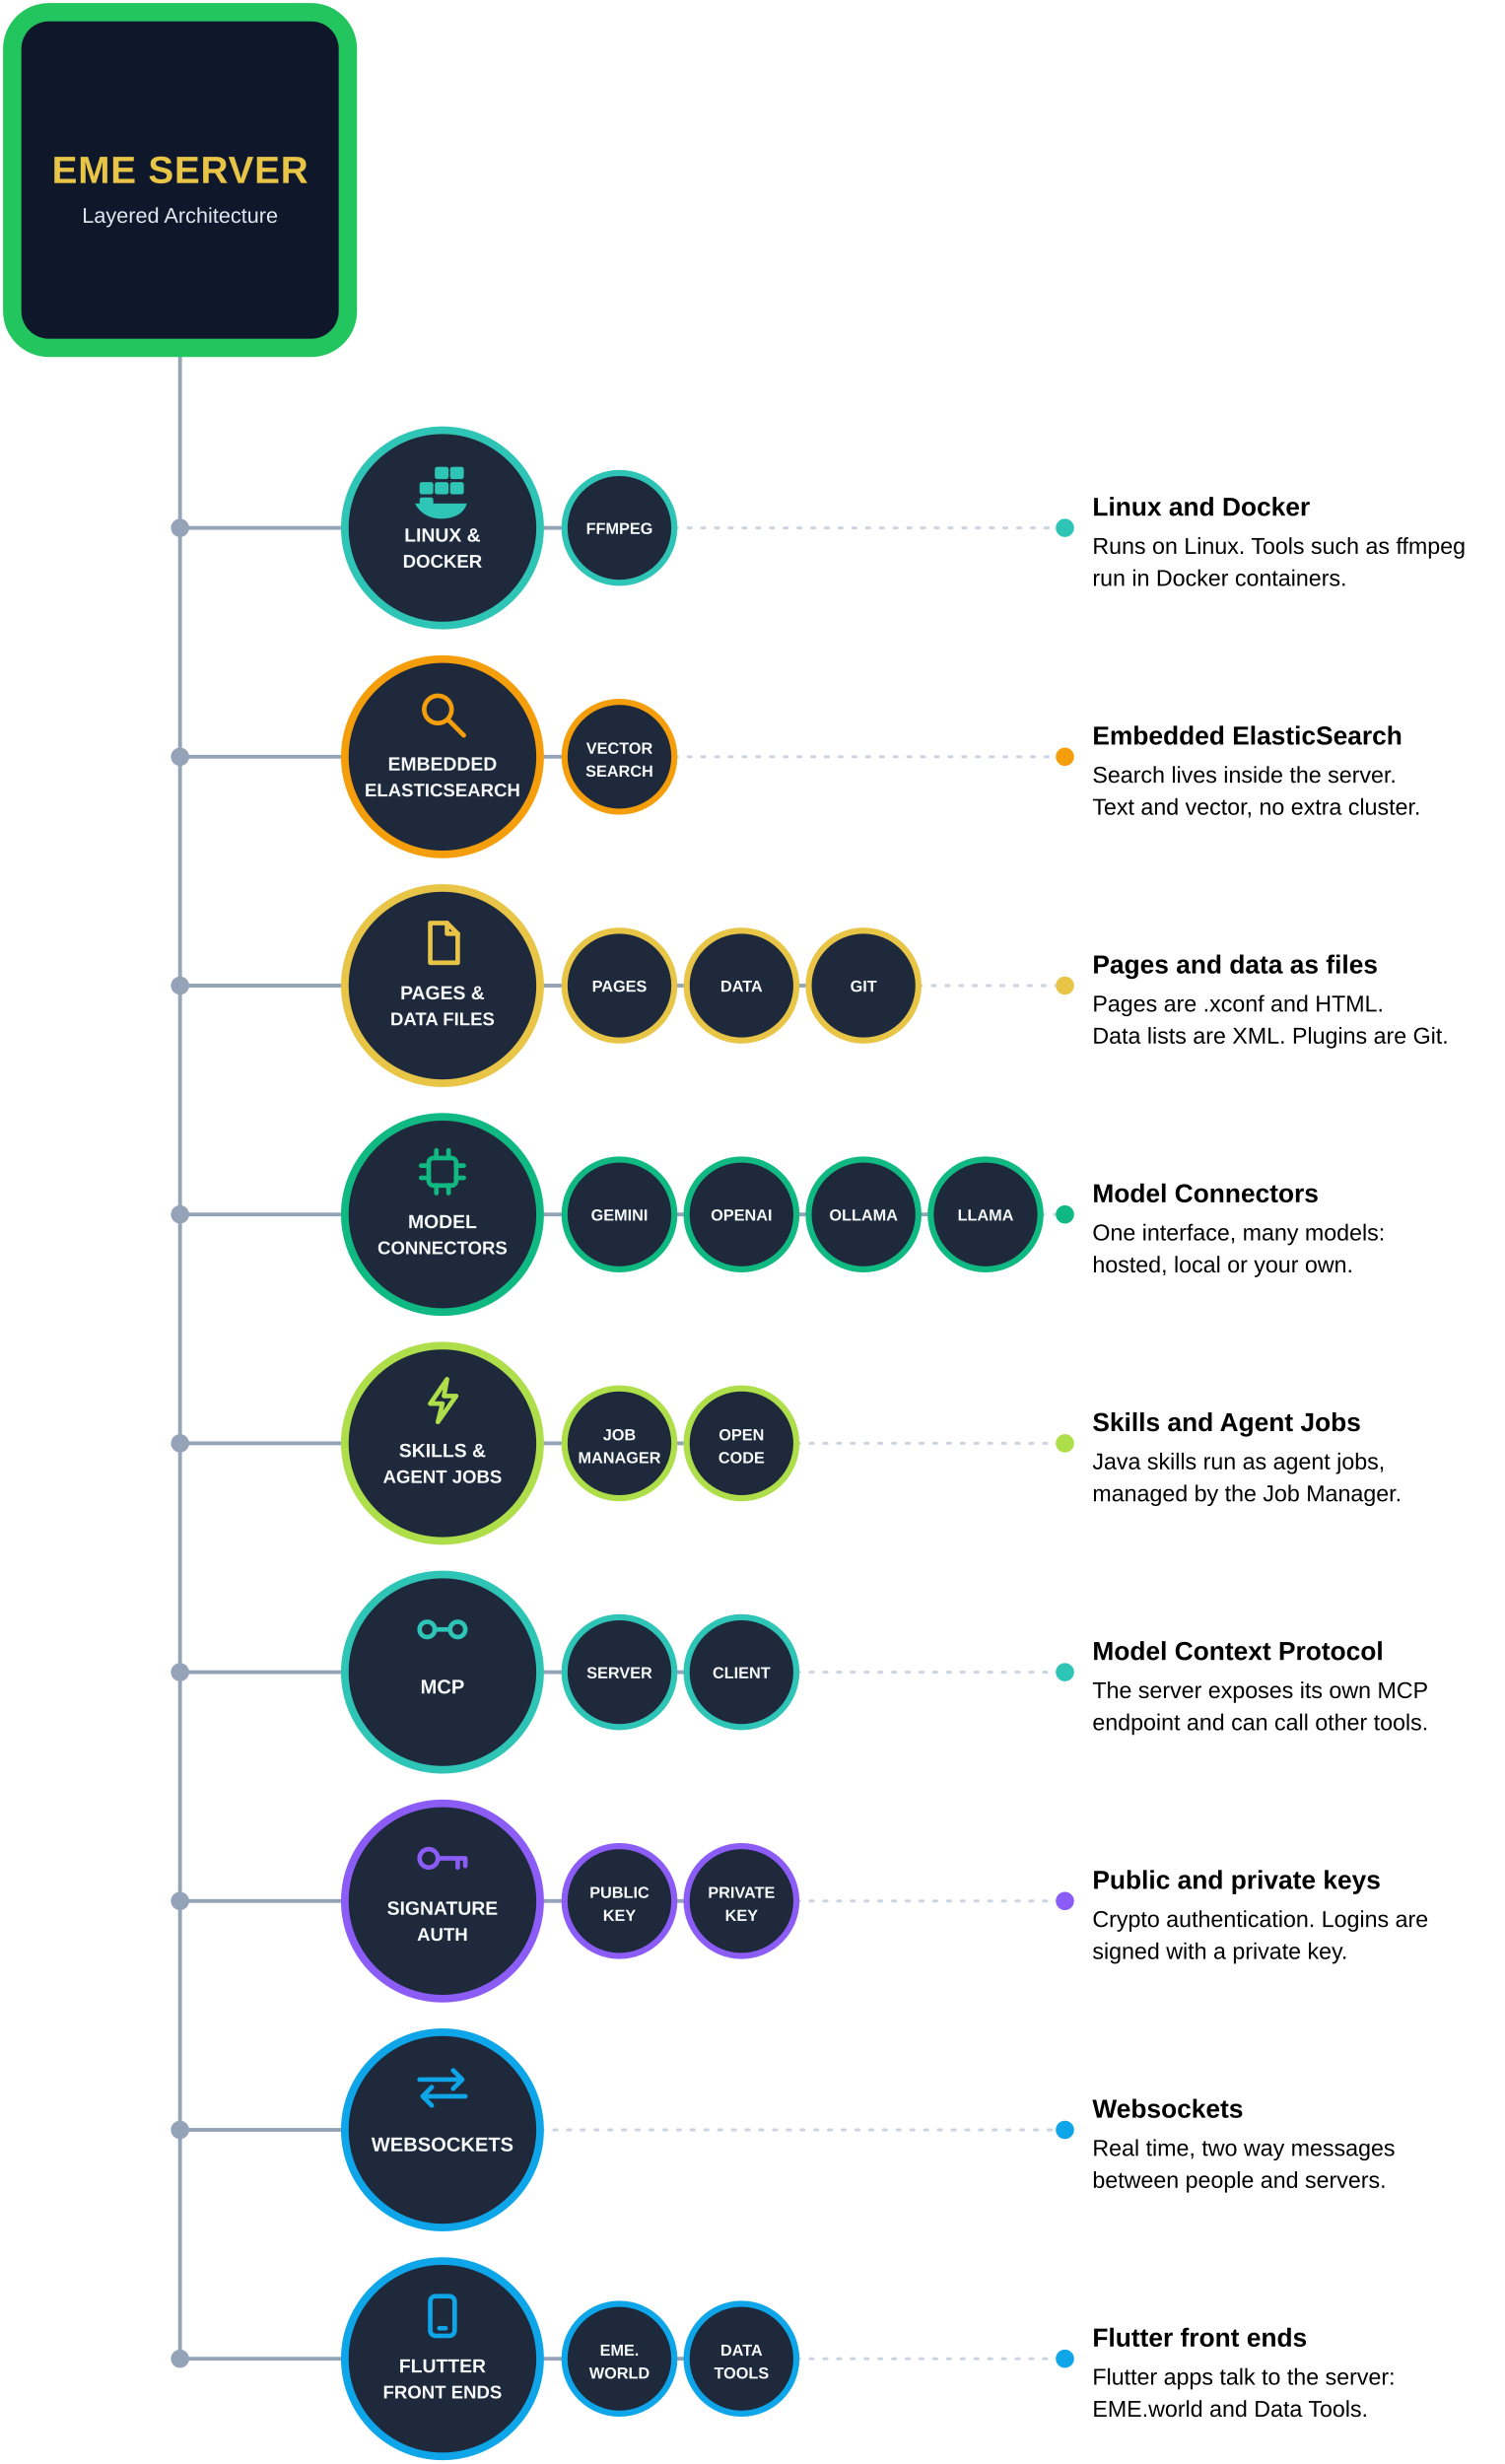
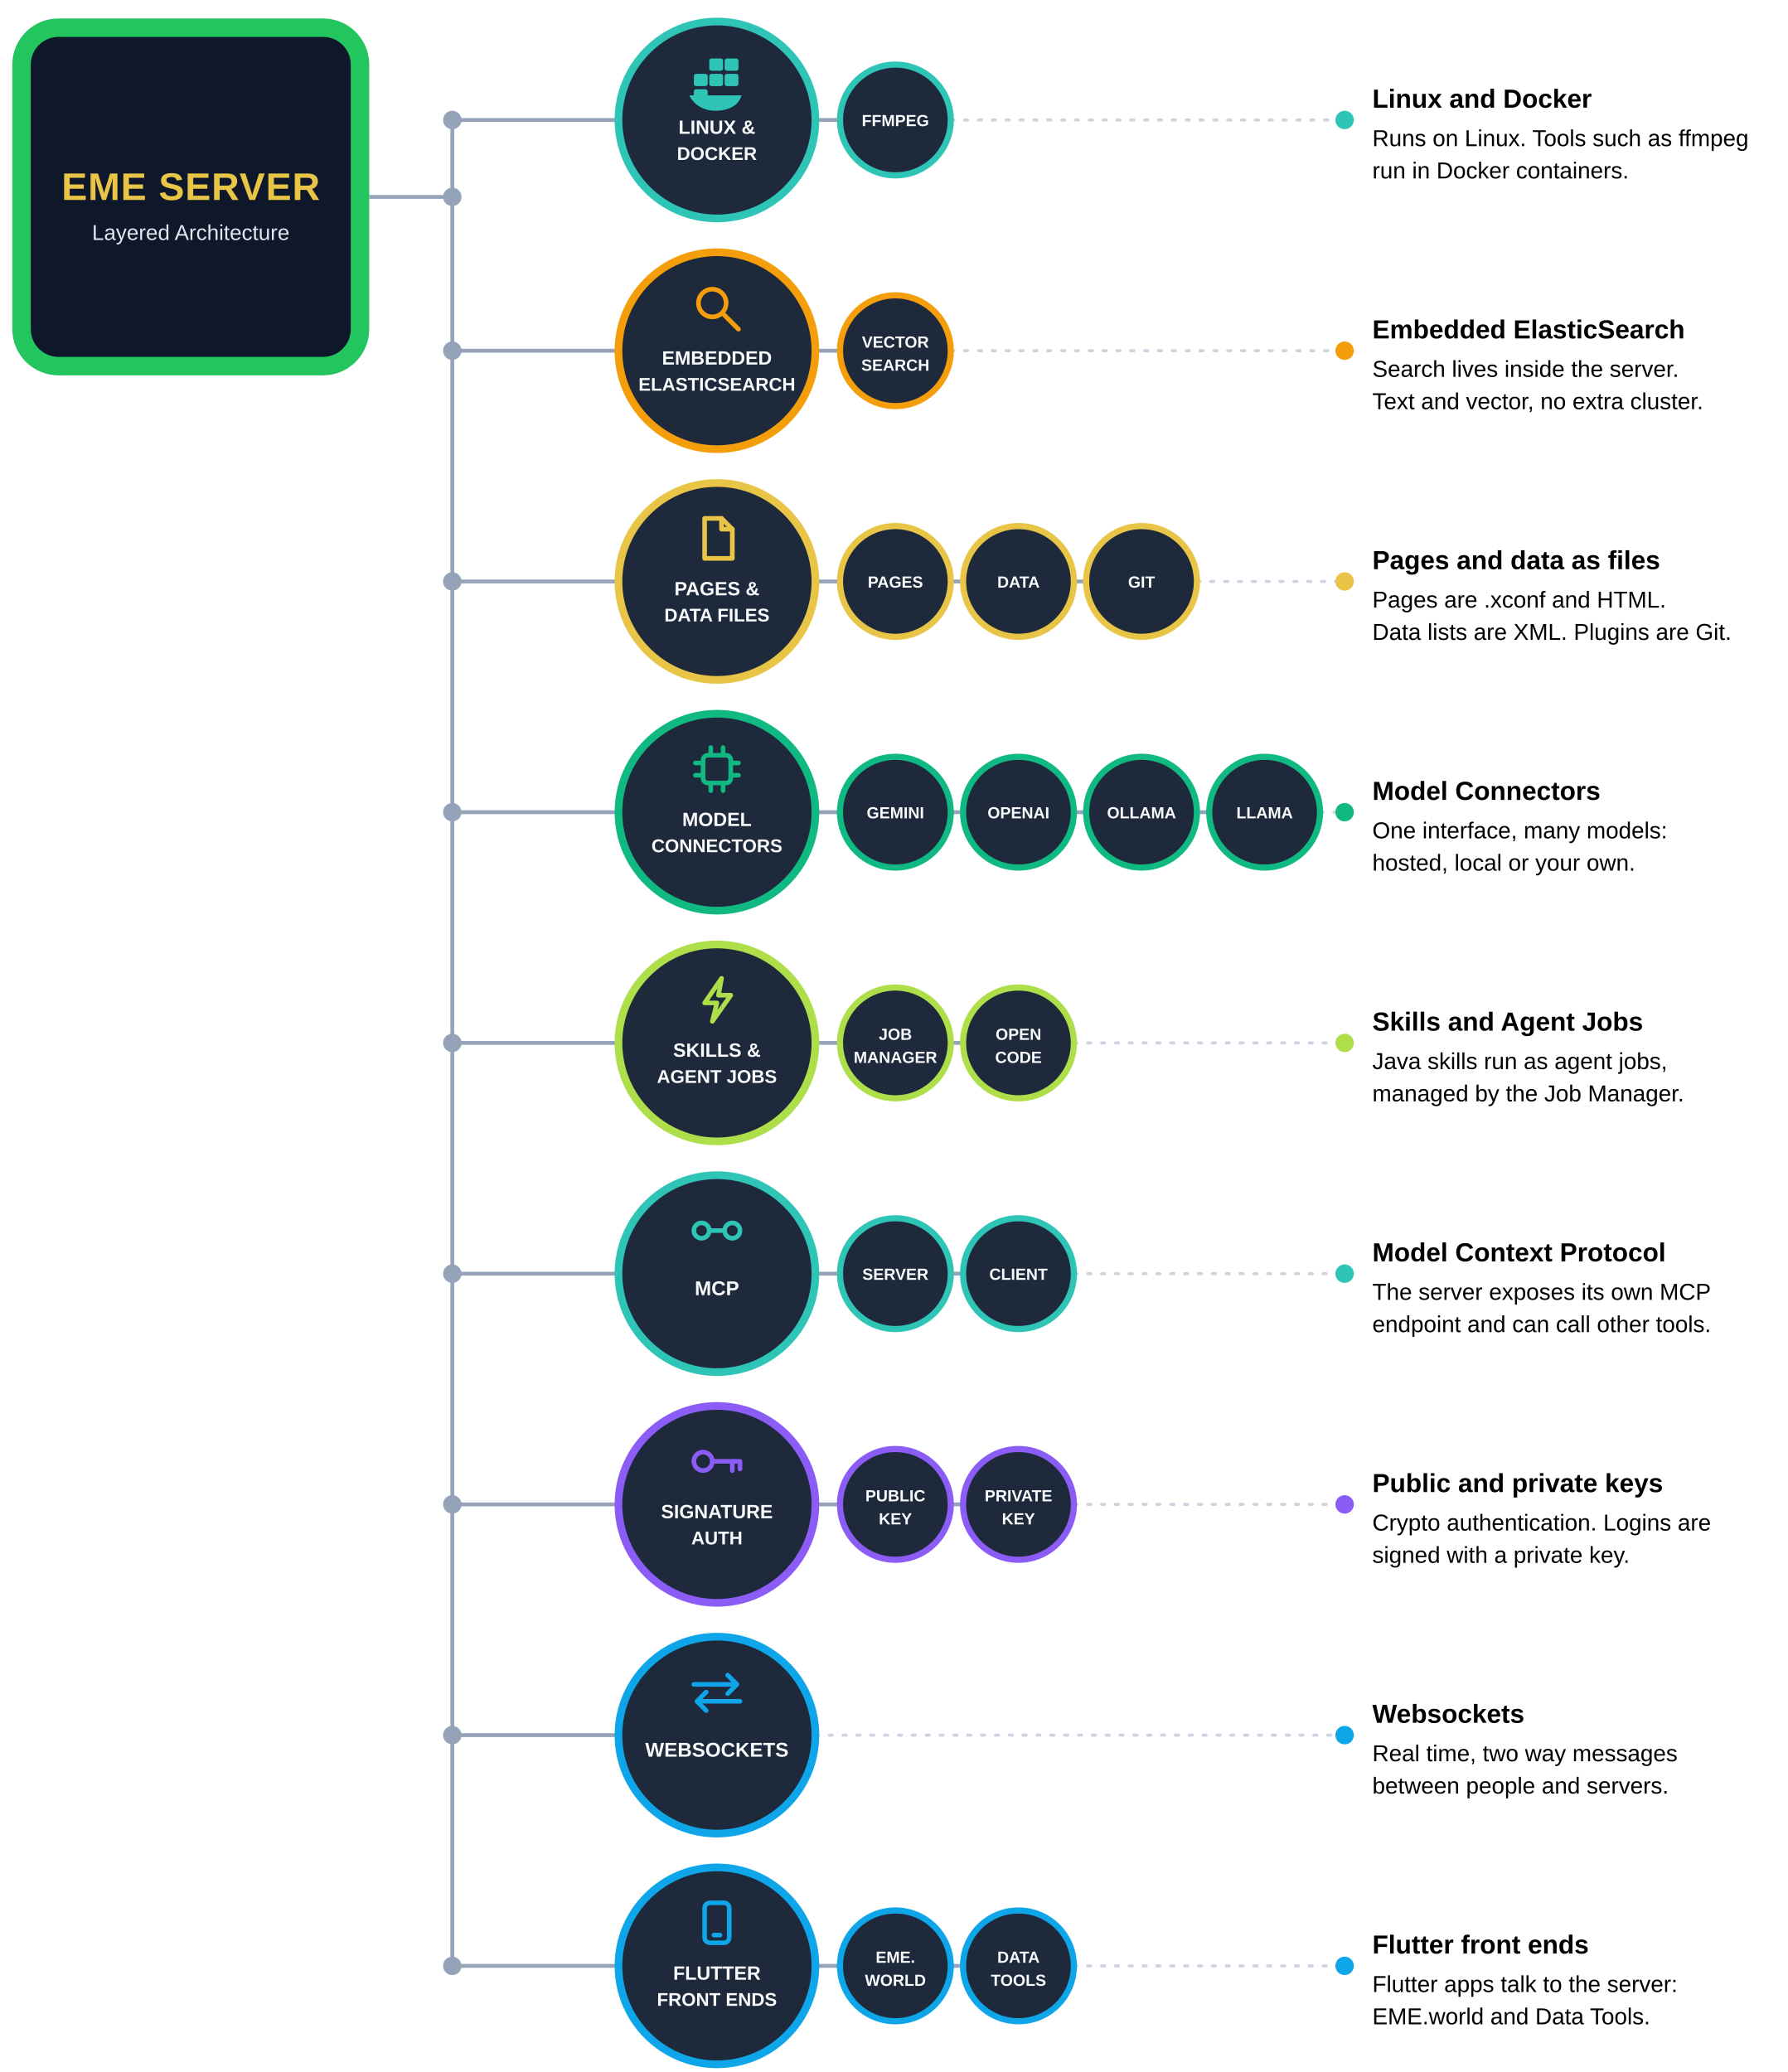
- <svg xmlns="http://www.w3.org/2000/svg" viewBox="0 0 986 1615" width="100%" role="img" aria-labelledby="t d" font-family="Arial, Helvetica, sans-serif">
+ <svg xmlns="http://www.w3.org/2000/svg" viewBox="-176 268 1162 1347" width="100%" role="img" aria-labelledby="t d" font-family="Arial, Helvetica, sans-serif">
  <style>
  .h { font-weight: 700; }
  .m { font-weight: 400; }
  .b { font-weight: 400; }
</style>
-   <line x1="118.0" y1="228" x2="118.0" y2="1546" stroke="#94a3b8" stroke-width="2.5" />
+   <line x1="118.0" y1="346" x2="118.0" y2="1546" stroke="#94a3b8" stroke-width="2.5" />
+   <path d="M64 396H118.0" fill="none" stroke="#94a3b8" stroke-width="2.5" />
+   <circle cx="118.0" cy="396" r="6" fill="#94a3b8" />
  <path d="M118.0 346H226" fill="none" stroke="#94a3b8" stroke-width="2.5" />
  <circle cx="118.0" cy="346" r="6" fill="#94a3b8" />
  <line x1="354" y1="346" x2="406" y2="346" stroke="#94a3b8" stroke-width="2.5" />
  <line x1="442" y1="346" x2="698" y2="346" stroke="#cbd5e1" stroke-width="2" stroke-dasharray="2 7" stroke-linecap="round" />
  <path d="M118.0 496H226" fill="none" stroke="#94a3b8" stroke-width="2.5" />
  <circle cx="118.0" cy="496" r="6" fill="#94a3b8" />
  <line x1="354" y1="496" x2="406" y2="496" stroke="#94a3b8" stroke-width="2.5" />
  <line x1="442" y1="496" x2="698" y2="496" stroke="#cbd5e1" stroke-width="2" stroke-dasharray="2 7" stroke-linecap="round" />
  <path d="M118.0 646H226" fill="none" stroke="#94a3b8" stroke-width="2.5" />
  <circle cx="118.0" cy="646" r="6" fill="#94a3b8" />
  <line x1="354" y1="646" x2="566" y2="646" stroke="#94a3b8" stroke-width="2.5" />
  <line x1="602" y1="646" x2="698" y2="646" stroke="#cbd5e1" stroke-width="2" stroke-dasharray="2 7" stroke-linecap="round" />
  <path d="M118.0 796H226" fill="none" stroke="#94a3b8" stroke-width="2.5" />
  <circle cx="118.0" cy="796" r="6" fill="#94a3b8" />
  <line x1="354" y1="796" x2="646" y2="796" stroke="#94a3b8" stroke-width="2.5" />
  <line x1="682" y1="796" x2="698" y2="796" stroke="#cbd5e1" stroke-width="2" stroke-dasharray="2 7" stroke-linecap="round" />
  <path d="M118.0 946H226" fill="none" stroke="#94a3b8" stroke-width="2.5" />
  <circle cx="118.0" cy="946" r="6" fill="#94a3b8" />
  <line x1="354" y1="946" x2="486" y2="946" stroke="#94a3b8" stroke-width="2.5" />
  <line x1="522" y1="946" x2="698" y2="946" stroke="#cbd5e1" stroke-width="2" stroke-dasharray="2 7" stroke-linecap="round" />
  <path d="M118.0 1096H226" fill="none" stroke="#94a3b8" stroke-width="2.5" />
  <circle cx="118.0" cy="1096" r="6" fill="#94a3b8" />
  <line x1="354" y1="1096" x2="486" y2="1096" stroke="#94a3b8" stroke-width="2.5" />
  <line x1="522" y1="1096" x2="698" y2="1096" stroke="#cbd5e1" stroke-width="2" stroke-dasharray="2 7" stroke-linecap="round" />
  <path d="M118.0 1246H226" fill="none" stroke="#94a3b8" stroke-width="2.5" />
  <circle cx="118.0" cy="1246" r="6" fill="#94a3b8" />
  <line x1="354" y1="1246" x2="486" y2="1246" stroke="#94a3b8" stroke-width="2.5" />
  <line x1="522" y1="1246" x2="698" y2="1246" stroke="#cbd5e1" stroke-width="2" stroke-dasharray="2 7" stroke-linecap="round" />
  <path d="M118.0 1396H226" fill="none" stroke="#94a3b8" stroke-width="2.5" />
  <circle cx="118.0" cy="1396" r="6" fill="#94a3b8" />
  <line x1="354" y1="1396" x2="698" y2="1396" stroke="#cbd5e1" stroke-width="2" stroke-dasharray="2 7" stroke-linecap="round" />
  <path d="M118.0 1546H226" fill="none" stroke="#94a3b8" stroke-width="2.5" />
  <circle cx="118.0" cy="1546" r="6" fill="#94a3b8" />
  <line x1="354" y1="1546" x2="486" y2="1546" stroke="#94a3b8" stroke-width="2.5" />
  <line x1="522" y1="1546" x2="698" y2="1546" stroke="#cbd5e1" stroke-width="2" stroke-dasharray="2 7" stroke-linecap="round" />
-   <rect x="8" y="8" width="220" height="220" rx="24" fill="#0f172a" stroke="#22c55e" stroke-width="12" />
-   <text x="118.0" y="120.0" text-anchor="middle" class="h" fill="#E8C547" font-size="25" letter-spacing="0.5">EME SERVER</text>
-   <text x="118.0" y="146.0" text-anchor="middle" class="m" fill="#e2e8f0" font-size="14">Layered Architecture</text>
+   <rect x="-162" y="286" width="220" height="220" rx="24" fill="#0f172a" stroke="#22c55e" stroke-width="12" />
+   <text x="-52.0" y="398.0" text-anchor="middle" class="h" fill="#E8C547" font-size="25" letter-spacing="0.5">EME SERVER</text>
+   <text x="-52.0" y="424.0" text-anchor="middle" class="m" fill="#e2e8f0" font-size="14">Layered Architecture</text>
  <circle cx="290" cy="346" r="64" fill="#1e293b" stroke="#2EC4B6" stroke-width="5" />
  <g transform="translate(290 322)">
    <rect x="-15" y="-6" width="9" height="8" rx="1.5" fill="#2EC4B6" stroke="none" />
    <rect x="-5" y="-6" width="9" height="8" rx="1.5" fill="#2EC4B6" stroke="none" />
    <rect x="5" y="-6" width="9" height="8" rx="1.5" fill="#2EC4B6" stroke="none" />
    <rect x="-5" y="-16" width="9" height="8" rx="1.5" fill="#2EC4B6" stroke="none" />
    <rect x="5" y="-16" width="9" height="8" rx="1.5" fill="#2EC4B6" stroke="none" />
    <rect x="-15" y="4" width="9" height="8" rx="1.5" fill="#2EC4B6" stroke="none" />
    <path d="M-18 8H16c-2 7 -9 10 -17 10c-8 0 -14 -4 -17 -10z" fill="#2EC4B6" stroke="none" />
  </g>
  <text x="290.0" y="355.0" text-anchor="middle" class="h" fill="#f8fafc" font-size="12.5">LINUX &amp;</text>
  <text x="290.0" y="372.0" text-anchor="middle" class="h" fill="#f8fafc" font-size="12">DOCKER</text>
  <circle cx="406" cy="346" r="36" fill="#1e293b" stroke="#2EC4B6" stroke-width="4" />
  <text x="406.0" y="350.0" text-anchor="middle" class="h" fill="#f8fafc" font-size="10.5">FFMPEG</text>
  <circle cx="290" cy="496" r="64" fill="#1e293b" stroke="#f59e0b" stroke-width="5" />
  <g transform="translate(290 468)" fill="none" stroke="#f59e0b" stroke-width="3" stroke-linecap="round" stroke-linejoin="round">
    <circle cx="-3" cy="-3" r="9" />
    <path d="M4 4l10 10" />
  </g>
  <text x="290.0" y="505.0" text-anchor="middle" class="h" fill="#f8fafc" font-size="12.5">EMBEDDED</text>
  <text x="290.0" y="522.0" text-anchor="middle" class="h" fill="#f8fafc" font-size="12">ELASTICSEARCH</text>
  <circle cx="406" cy="496" r="36" fill="#1e293b" stroke="#f59e0b" stroke-width="4" />
  <text x="406.0" y="494.0" text-anchor="middle" class="h" fill="#f8fafc" font-size="10.5">VECTOR</text>
  <text x="406.0" y="509.0" text-anchor="middle" class="h" fill="#f8fafc" font-size="10.5">SEARCH</text>
  <circle cx="290" cy="646" r="64" fill="#1e293b" stroke="#E8C547" stroke-width="5" />
  <g transform="translate(290 618)" fill="none" stroke="#E8C547" stroke-width="3" stroke-linecap="round" stroke-linejoin="round">
    <path d="M-8 -13H3l7 7V13H-8z" />
    <path d="M3 -13v7h7" />
  </g>
  <text x="290.0" y="655.0" text-anchor="middle" class="h" fill="#f8fafc" font-size="12.5">PAGES &amp;</text>
  <text x="290.0" y="672.0" text-anchor="middle" class="h" fill="#f8fafc" font-size="12">DATA FILES</text>
  <circle cx="406" cy="646" r="36" fill="#1e293b" stroke="#E8C547" stroke-width="4" />
  <text x="406.0" y="650.0" text-anchor="middle" class="h" fill="#f8fafc" font-size="10.5">PAGES</text>
  <circle cx="486" cy="646" r="36" fill="#1e293b" stroke="#E8C547" stroke-width="4" />
  <text x="486.0" y="650.0" text-anchor="middle" class="h" fill="#f8fafc" font-size="10.5">DATA</text>
  <circle cx="566" cy="646" r="36" fill="#1e293b" stroke="#E8C547" stroke-width="4" />
  <text x="566.0" y="650.0" text-anchor="middle" class="h" fill="#f8fafc" font-size="10.5">GIT</text>
  <circle cx="290" cy="796" r="64" fill="#1e293b" stroke="#10b981" stroke-width="5" />
  <g transform="translate(290 768)" fill="none" stroke="#10b981" stroke-width="3" stroke-linecap="round" stroke-linejoin="round">
    <rect x="-9" y="-9" width="18" height="18" rx="3" />
    <path d="M-4 -14v5M4 -14v5M-4 9v5M4 9v5M-14 -4h5M-14 4h5M9 -4h5M9 4h5" />
  </g>
  <text x="290.0" y="805.0" text-anchor="middle" class="h" fill="#f8fafc" font-size="12.5">MODEL</text>
  <text x="290.0" y="822.0" text-anchor="middle" class="h" fill="#f8fafc" font-size="12">CONNECTORS</text>
  <circle cx="406" cy="796" r="36" fill="#1e293b" stroke="#10b981" stroke-width="4" />
  <text x="406.0" y="800.0" text-anchor="middle" class="h" fill="#f8fafc" font-size="10.5">GEMINI</text>
  <circle cx="486" cy="796" r="36" fill="#1e293b" stroke="#10b981" stroke-width="4" />
  <text x="486.0" y="800.0" text-anchor="middle" class="h" fill="#f8fafc" font-size="10.5">OPENAI</text>
  <circle cx="566" cy="796" r="36" fill="#1e293b" stroke="#10b981" stroke-width="4" />
  <text x="566.0" y="800.0" text-anchor="middle" class="h" fill="#f8fafc" font-size="10.5">OLLAMA</text>
  <circle cx="646" cy="796" r="36" fill="#1e293b" stroke="#10b981" stroke-width="4" />
  <text x="646.0" y="800.0" text-anchor="middle" class="h" fill="#f8fafc" font-size="10.5">LLAMA</text>
  <circle cx="290" cy="946" r="64" fill="#1e293b" stroke="#AEDE4A" stroke-width="5" />
  <g transform="translate(290 918)" fill="none" stroke="#AEDE4A" stroke-width="3" stroke-linecap="round" stroke-linejoin="round">
    <path d="M3 -14L-8 2H0L-3 14L9 -3H1Z" />
  </g>
  <text x="290.0" y="955.0" text-anchor="middle" class="h" fill="#f8fafc" font-size="12.5">SKILLS &amp;</text>
  <text x="290.0" y="972.0" text-anchor="middle" class="h" fill="#f8fafc" font-size="12">AGENT JOBS</text>
  <circle cx="406" cy="946" r="36" fill="#1e293b" stroke="#AEDE4A" stroke-width="4" />
  <text x="406.0" y="944.0" text-anchor="middle" class="h" fill="#f8fafc" font-size="10.5">JOB</text>
  <text x="406.0" y="959.0" text-anchor="middle" class="h" fill="#f8fafc" font-size="10.5">MANAGER</text>
  <circle cx="486" cy="946" r="36" fill="#1e293b" stroke="#AEDE4A" stroke-width="4" />
  <text x="486.0" y="944.0" text-anchor="middle" class="h" fill="#f8fafc" font-size="10.5">OPEN</text>
  <text x="486.0" y="959.0" text-anchor="middle" class="h" fill="#f8fafc" font-size="10.5">CODE</text>
  <circle cx="290" cy="1096" r="64" fill="#1e293b" stroke="#2EC4B6" stroke-width="5" />
  <g transform="translate(290 1068)" fill="none" stroke="#2EC4B6" stroke-width="3" stroke-linecap="round" stroke-linejoin="round">
    <circle cx="-10" cy="0" r="5" />
    <circle cx="10" cy="0" r="5" />
    <path d="M-5 0H5" />
  </g>
  <text x="290.0" y="1110.0" text-anchor="middle" class="h" fill="#f8fafc" font-size="13">MCP</text>
  <circle cx="406" cy="1096" r="36" fill="#1e293b" stroke="#2EC4B6" stroke-width="4" />
  <text x="406.0" y="1100.0" text-anchor="middle" class="h" fill="#f8fafc" font-size="10.5">SERVER</text>
  <circle cx="486" cy="1096" r="36" fill="#1e293b" stroke="#2EC4B6" stroke-width="4" />
  <text x="486.0" y="1100.0" text-anchor="middle" class="h" fill="#f8fafc" font-size="10.5">CLIENT</text>
  <circle cx="290" cy="1246" r="64" fill="#1e293b" stroke="#8b5cf6" stroke-width="5" />
  <g transform="translate(290 1218)" fill="none" stroke="#8b5cf6" stroke-width="3" stroke-linecap="round" stroke-linejoin="round">
    <circle cx="-9" cy="0" r="6" />
    <path d="M-3 0H15M10 0v6M15 0v5" />
  </g>
  <text x="290.0" y="1255.0" text-anchor="middle" class="h" fill="#f8fafc" font-size="12.5">SIGNATURE</text>
  <text x="290.0" y="1272.0" text-anchor="middle" class="h" fill="#f8fafc" font-size="12">AUTH</text>
  <circle cx="406" cy="1246" r="36" fill="#1e293b" stroke="#8b5cf6" stroke-width="4" />
  <text x="406.0" y="1244.0" text-anchor="middle" class="h" fill="#f8fafc" font-size="10.5">PUBLIC</text>
  <text x="406.0" y="1259.0" text-anchor="middle" class="h" fill="#f8fafc" font-size="10.5">KEY</text>
  <circle cx="486" cy="1246" r="36" fill="#1e293b" stroke="#8b5cf6" stroke-width="4" />
  <text x="486.0" y="1244.0" text-anchor="middle" class="h" fill="#f8fafc" font-size="10.5">PRIVATE</text>
  <text x="486.0" y="1259.0" text-anchor="middle" class="h" fill="#f8fafc" font-size="10.5">KEY</text>
  <circle cx="290" cy="1396" r="64" fill="#1e293b" stroke="#0ea5e9" stroke-width="5" />
  <g transform="translate(290 1368)" fill="none" stroke="#0ea5e9" stroke-width="3" stroke-linecap="round" stroke-linejoin="round">
    <path d="M-15 -5H13M7 -11l6 6-6 6" />
    <path d="M15 6H-13M-7 0l-6 6 6 6" />
  </g>
  <text x="290.0" y="1410.0" text-anchor="middle" class="h" fill="#f8fafc" font-size="13">WEBSOCKETS</text>
  <circle cx="290" cy="1546" r="64" fill="#1e293b" stroke="#0ea5e9" stroke-width="5" />
  <g transform="translate(290 1518)" fill="none" stroke="#0ea5e9" stroke-width="3" stroke-linecap="round" stroke-linejoin="round">
    <rect x="-8" y="-13" width="16" height="26" rx="3.500" />
    <path d="M-2 8h4" />
  </g>
  <text x="290.0" y="1555.0" text-anchor="middle" class="h" fill="#f8fafc" font-size="12.5">FLUTTER</text>
  <text x="290.0" y="1572.0" text-anchor="middle" class="h" fill="#f8fafc" font-size="12">FRONT ENDS</text>
  <circle cx="406" cy="1546" r="36" fill="#1e293b" stroke="#0ea5e9" stroke-width="4" />
  <text x="406.0" y="1544.0" text-anchor="middle" class="h" fill="#f8fafc" font-size="10.5">EME.</text>
  <text x="406.0" y="1559.0" text-anchor="middle" class="h" fill="#f8fafc" font-size="10.5">WORLD</text>
  <circle cx="486" cy="1546" r="36" fill="#1e293b" stroke="#0ea5e9" stroke-width="4" />
  <text x="486.0" y="1544.0" text-anchor="middle" class="h" fill="#f8fafc" font-size="10.5">DATA</text>
  <text x="486.0" y="1559.0" text-anchor="middle" class="h" fill="#f8fafc" font-size="10.5">TOOLS</text>
  <circle cx="698" cy="346" r="6" fill="#2EC4B6" />
  <text x="716.0" y="338.0" text-anchor="start" class="h" fill="#000000" font-size="17">Linux and Docker</text>
  <text x="716.0" y="363.0" text-anchor="start" class="b" fill="#000000" font-size="15">Runs on Linux. Tools such as ffmpeg</text>
  <text x="716.0" y="384.0" text-anchor="start" class="b" fill="#000000" font-size="15">run in Docker containers.</text>
  <circle cx="698" cy="496" r="6" fill="#f59e0b" />
  <text x="716.0" y="488.0" text-anchor="start" class="h" fill="#000000" font-size="17">Embedded ElasticSearch</text>
  <text x="716.0" y="513.0" text-anchor="start" class="b" fill="#000000" font-size="15">Search lives inside the server.</text>
  <text x="716.0" y="534.0" text-anchor="start" class="b" fill="#000000" font-size="15">Text and vector, no extra cluster.</text>
  <circle cx="698" cy="646" r="6" fill="#E8C547" />
  <text x="716.0" y="638.0" text-anchor="start" class="h" fill="#000000" font-size="17">Pages and data as files</text>
  <text x="716.0" y="663.0" text-anchor="start" class="b" fill="#000000" font-size="15">Pages are .xconf and HTML.</text>
  <text x="716.0" y="684.0" text-anchor="start" class="b" fill="#000000" font-size="15">Data lists are XML. Plugins are Git.</text>
  <circle cx="698" cy="796" r="6" fill="#10b981" />
  <text x="716.0" y="788.0" text-anchor="start" class="h" fill="#000000" font-size="17">Model Connectors</text>
  <text x="716.0" y="813.0" text-anchor="start" class="b" fill="#000000" font-size="15">One interface, many models:</text>
  <text x="716.0" y="834.0" text-anchor="start" class="b" fill="#000000" font-size="15">hosted, local or your own.</text>
  <circle cx="698" cy="946" r="6" fill="#AEDE4A" />
  <text x="716.0" y="938.0" text-anchor="start" class="h" fill="#000000" font-size="17">Skills and Agent Jobs</text>
  <text x="716.0" y="963.0" text-anchor="start" class="b" fill="#000000" font-size="15">Java skills run as agent jobs,</text>
  <text x="716.0" y="984.0" text-anchor="start" class="b" fill="#000000" font-size="15">managed by the Job Manager.</text>
  <circle cx="698" cy="1096" r="6" fill="#2EC4B6" />
  <text x="716.0" y="1088.0" text-anchor="start" class="h" fill="#000000" font-size="17">Model Context Protocol</text>
  <text x="716.0" y="1113.0" text-anchor="start" class="b" fill="#000000" font-size="15">The server exposes its own MCP</text>
  <text x="716.0" y="1134.0" text-anchor="start" class="b" fill="#000000" font-size="15">endpoint and can call other tools.</text>
  <circle cx="698" cy="1246" r="6" fill="#8b5cf6" />
  <text x="716.0" y="1238.0" text-anchor="start" class="h" fill="#000000" font-size="17">Public and private keys</text>
  <text x="716.0" y="1263.0" text-anchor="start" class="b" fill="#000000" font-size="15">Crypto authentication. Logins are</text>
  <text x="716.0" y="1284.0" text-anchor="start" class="b" fill="#000000" font-size="15">signed with a private key.</text>
  <circle cx="698" cy="1396" r="6" fill="#0ea5e9" />
  <text x="716.0" y="1388.0" text-anchor="start" class="h" fill="#000000" font-size="17">Websockets</text>
  <text x="716.0" y="1413.0" text-anchor="start" class="b" fill="#000000" font-size="15">Real time, two way messages</text>
  <text x="716.0" y="1434.0" text-anchor="start" class="b" fill="#000000" font-size="15">between people and servers.</text>
  <circle cx="698" cy="1546" r="6" fill="#0ea5e9" />
  <text x="716.0" y="1538.0" text-anchor="start" class="h" fill="#000000" font-size="17">Flutter front ends</text>
  <text x="716.0" y="1563.0" text-anchor="start" class="b" fill="#000000" font-size="15">Flutter apps talk to the server:</text>
  <text x="716.0" y="1584.0" text-anchor="start" class="b" fill="#000000" font-size="15">EME.world and Data Tools.</text>
</svg>
